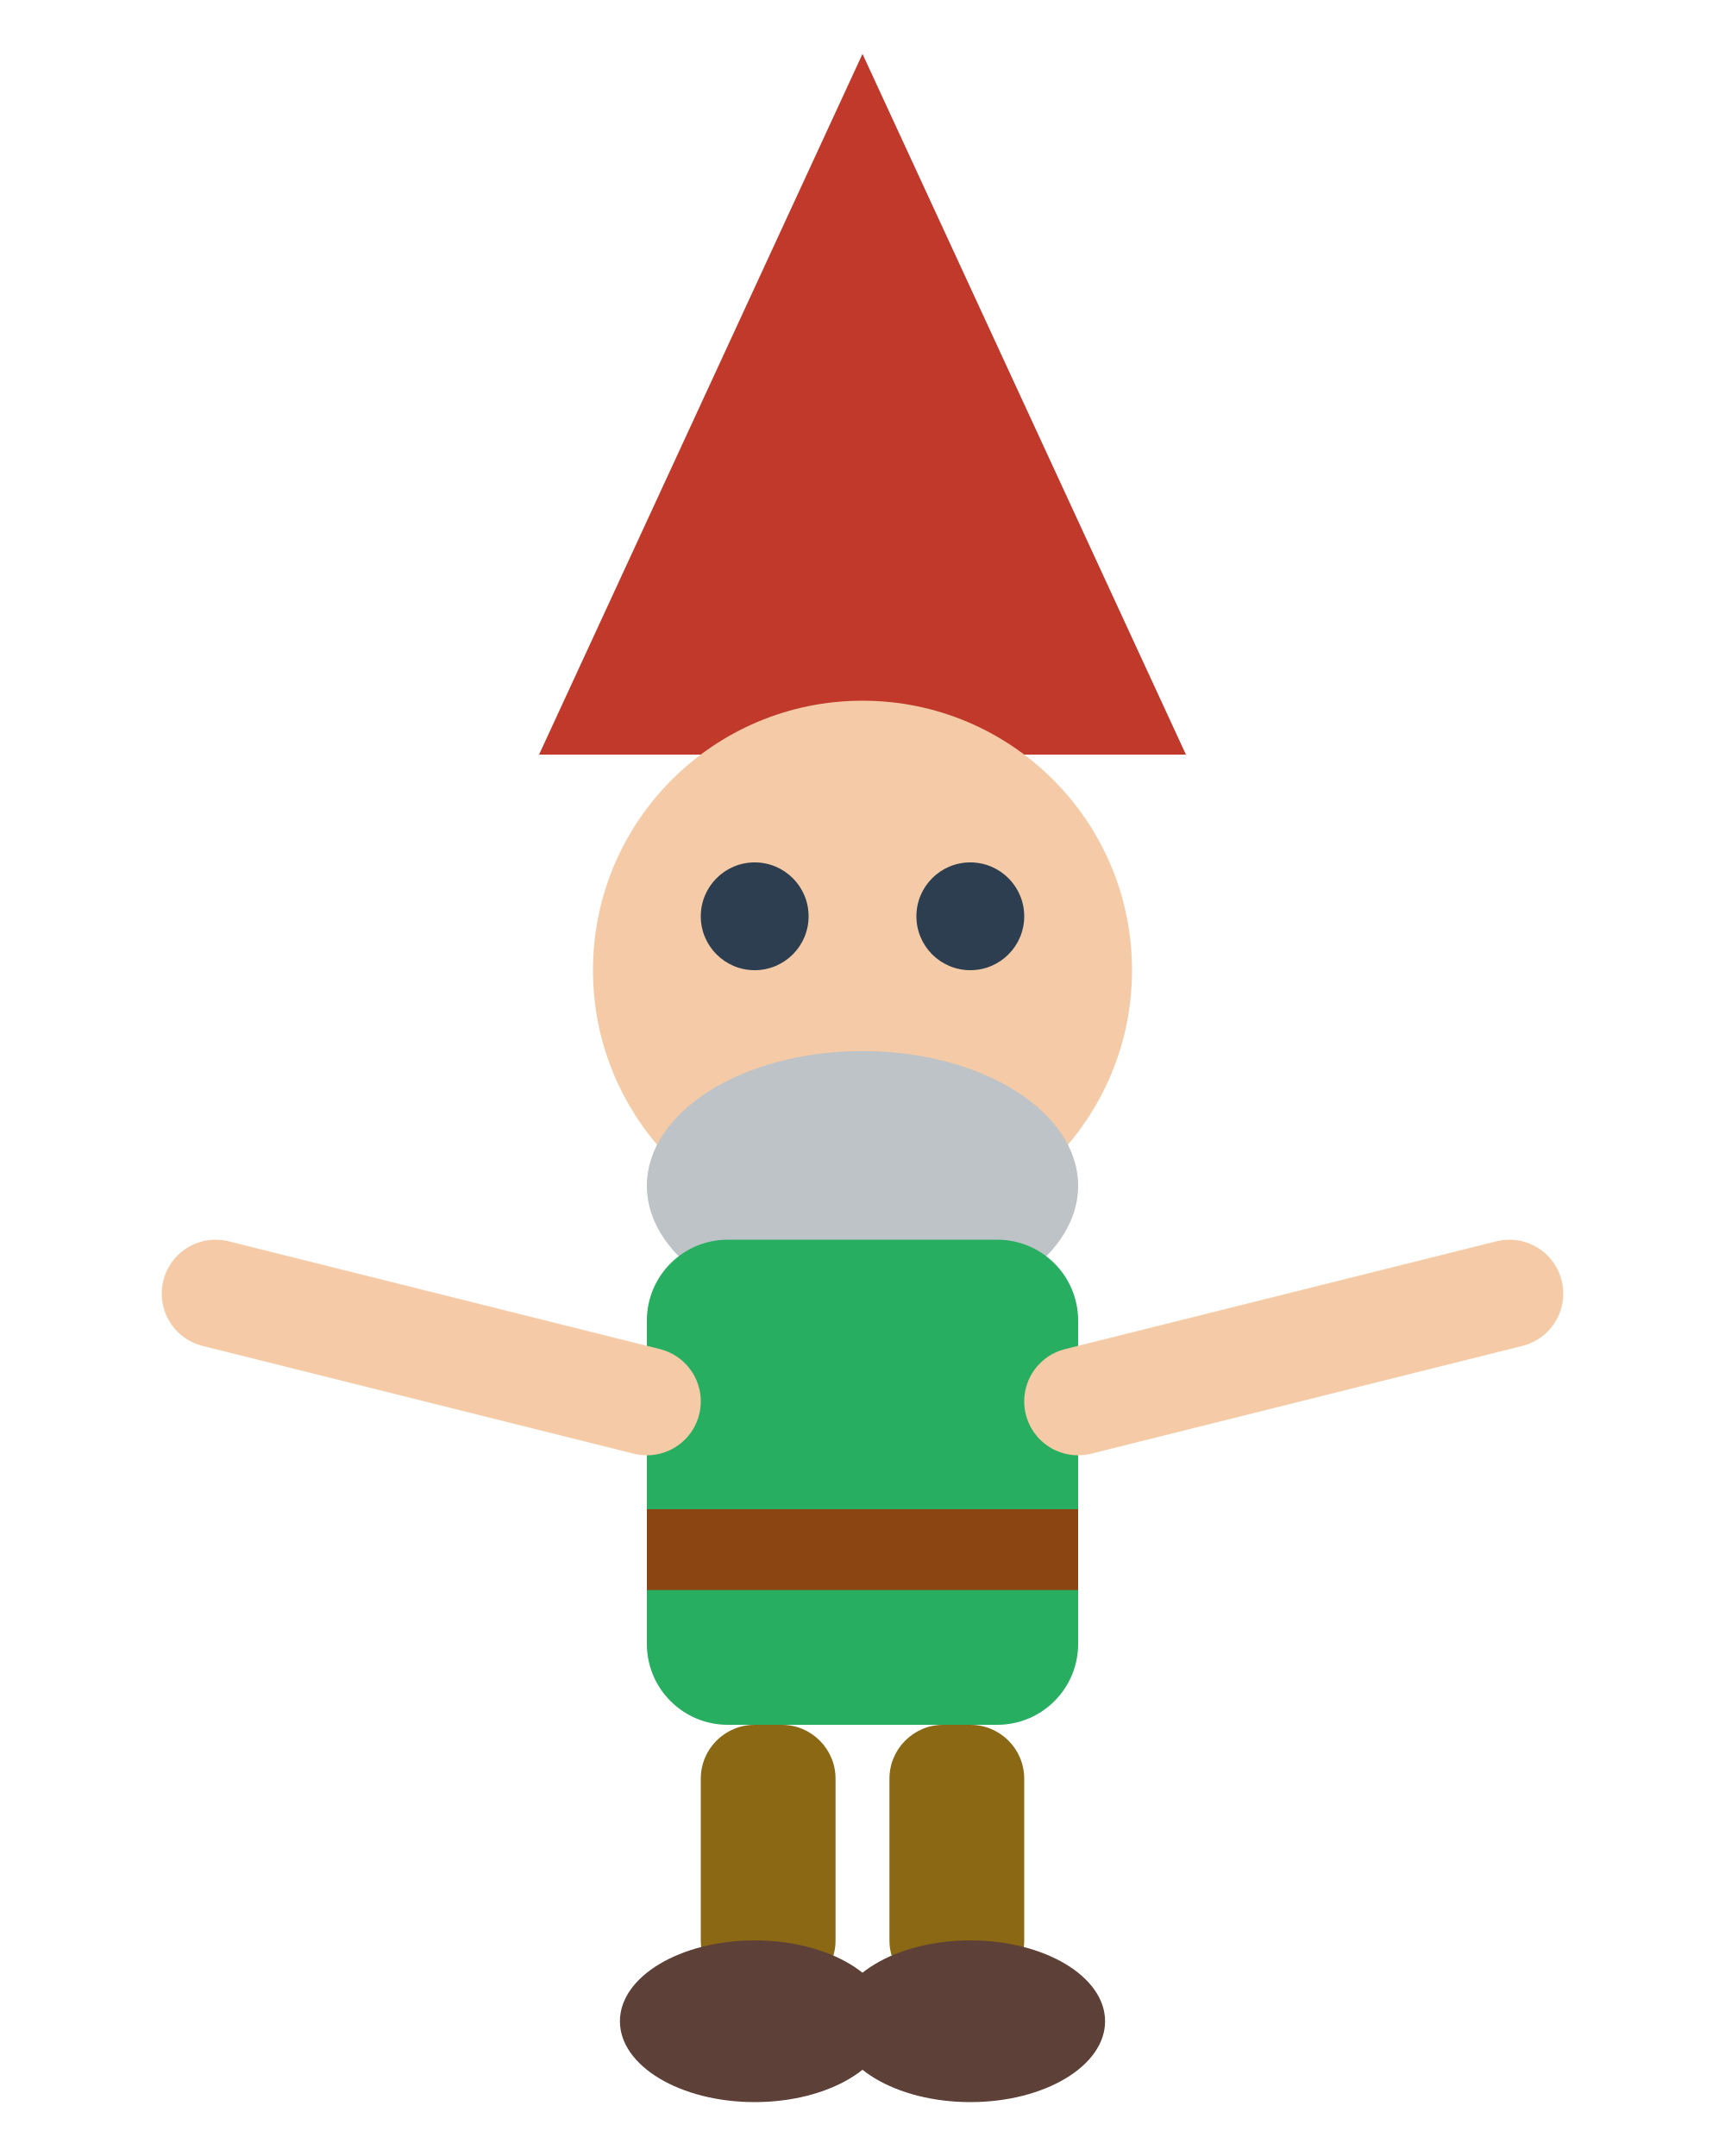
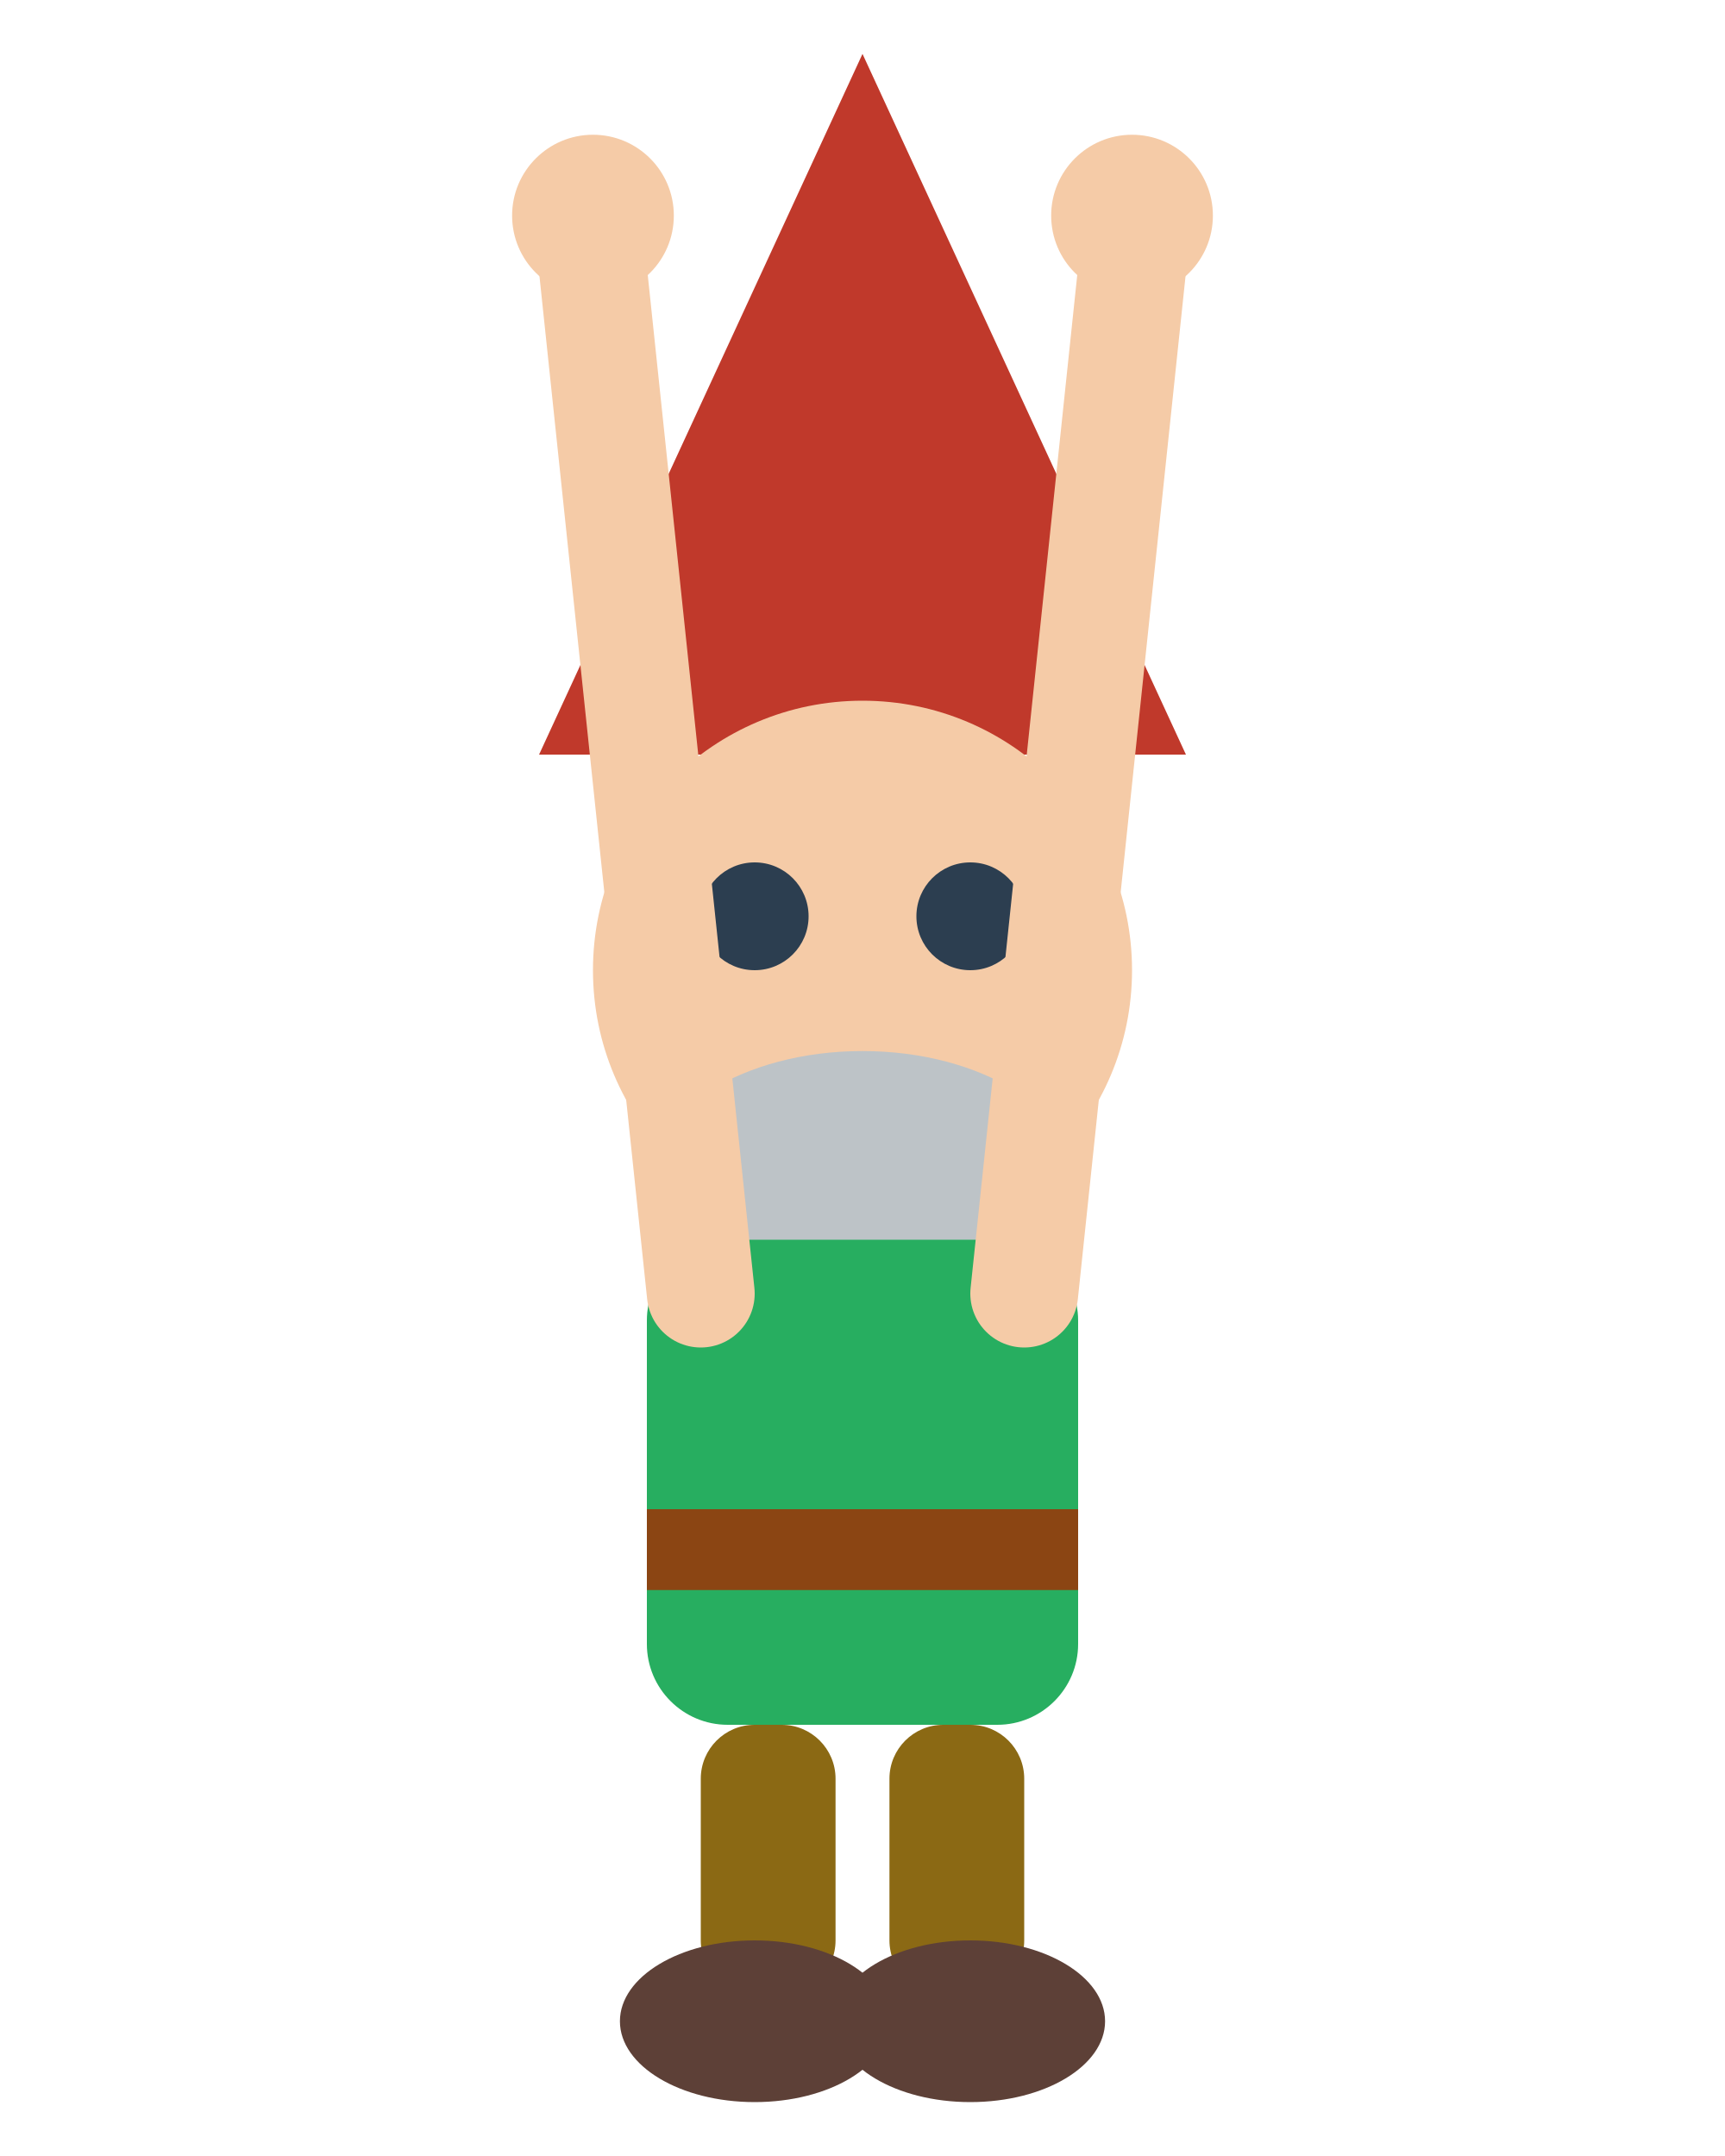
<svg xmlns="http://www.w3.org/2000/svg" viewBox="0 0 64 80" width="64" height="80">
  <polygon points="32,2 20,28 44,28" fill="#c0392b" />
  <circle cx="32" cy="36" r="10" fill="#f5cba7" />
  <circle cx="28" cy="34" r="2" fill="#2c3e50" />
  <circle cx="36" cy="34" r="2" fill="#2c3e50" />
  <ellipse cx="32" cy="44" rx="8" ry="5" fill="#bdc3c7" />
  <rect x="24" y="46" width="16" height="18" rx="3" fill="#27ae60" />
  <rect x="24" y="56" width="16" height="3" fill="#8B4513" />
-   <line x1="24" y1="52" x2="8" y2="48" stroke="#f5cba7" stroke-width="4" stroke-linecap="round" />
-   <line x1="40" y1="52" x2="56" y2="48" stroke="#f5cba7" stroke-width="4" stroke-linecap="round" />
+   <line x1="26" y1="48" x2="22" y2="10" stroke="#f5cba7" stroke-width="4" stroke-linecap="round" />
+   <line x1="38" y1="48" x2="42" y2="10" stroke="#f5cba7" stroke-width="4" stroke-linecap="round" />
+   <circle cx="22" cy="8" r="3" fill="#f5cba7" />
+   <circle cx="42" cy="8" r="3" fill="#f5cba7" />
  <rect x="26" y="64" width="5" height="10" rx="2" fill="#8B6914" />
  <rect x="33" y="64" width="5" height="10" rx="2" fill="#8B6914" />
  <ellipse cx="28" cy="75" rx="5" ry="3" fill="#5D4037" />
  <ellipse cx="36" cy="75" rx="5" ry="3" fill="#5D4037" />
</svg>
